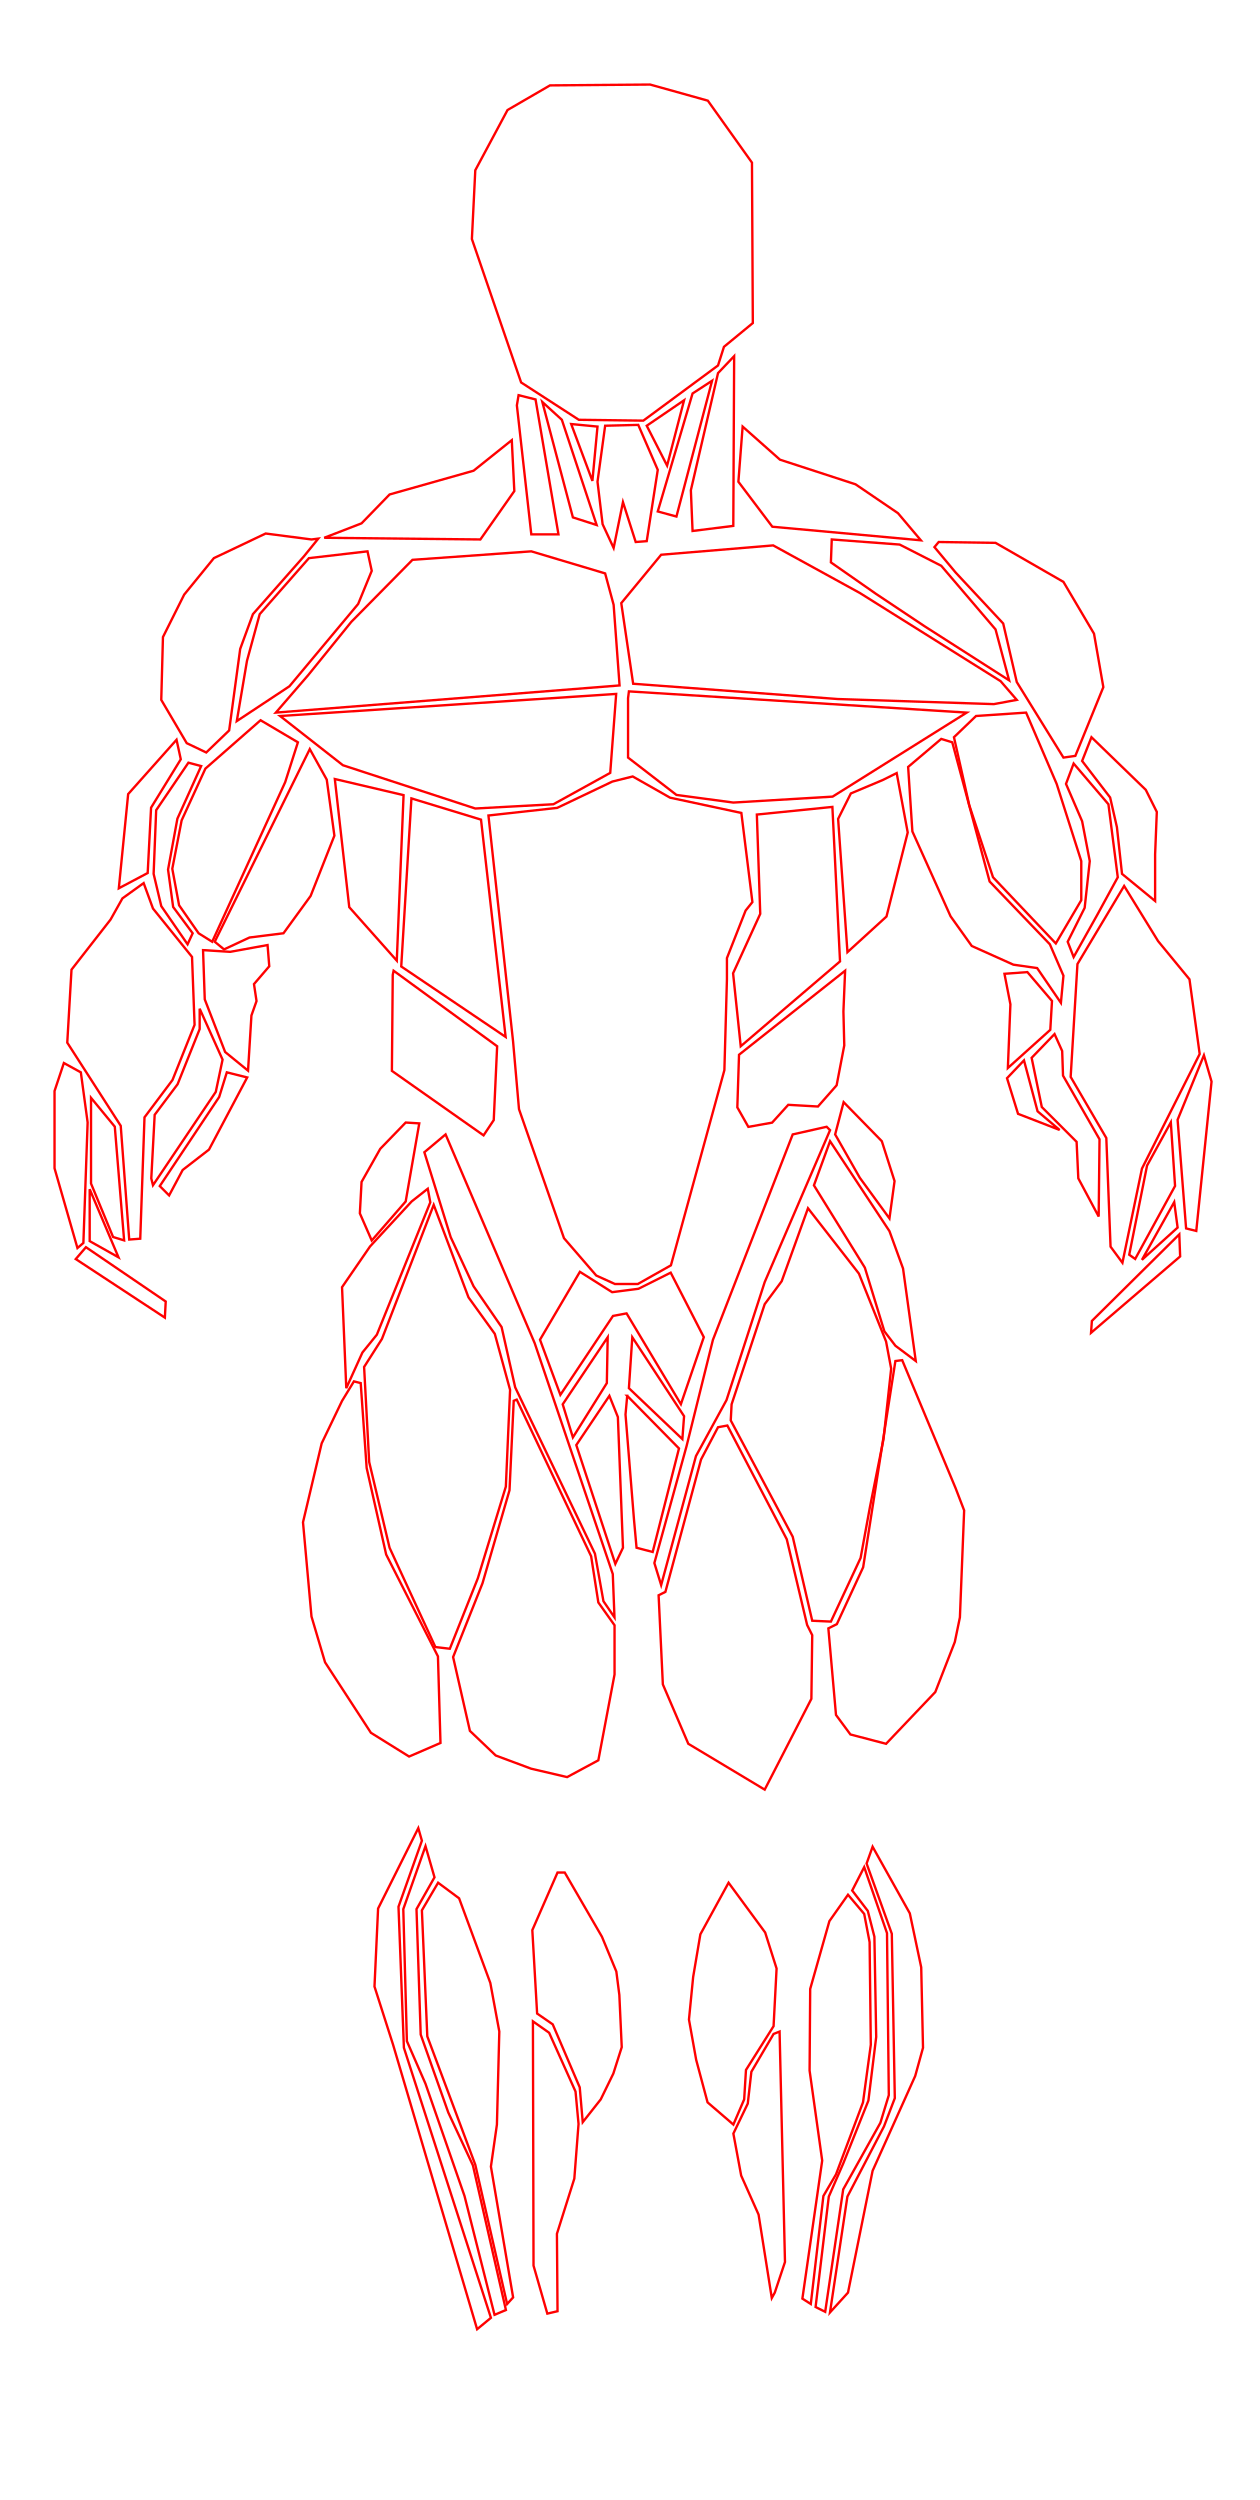
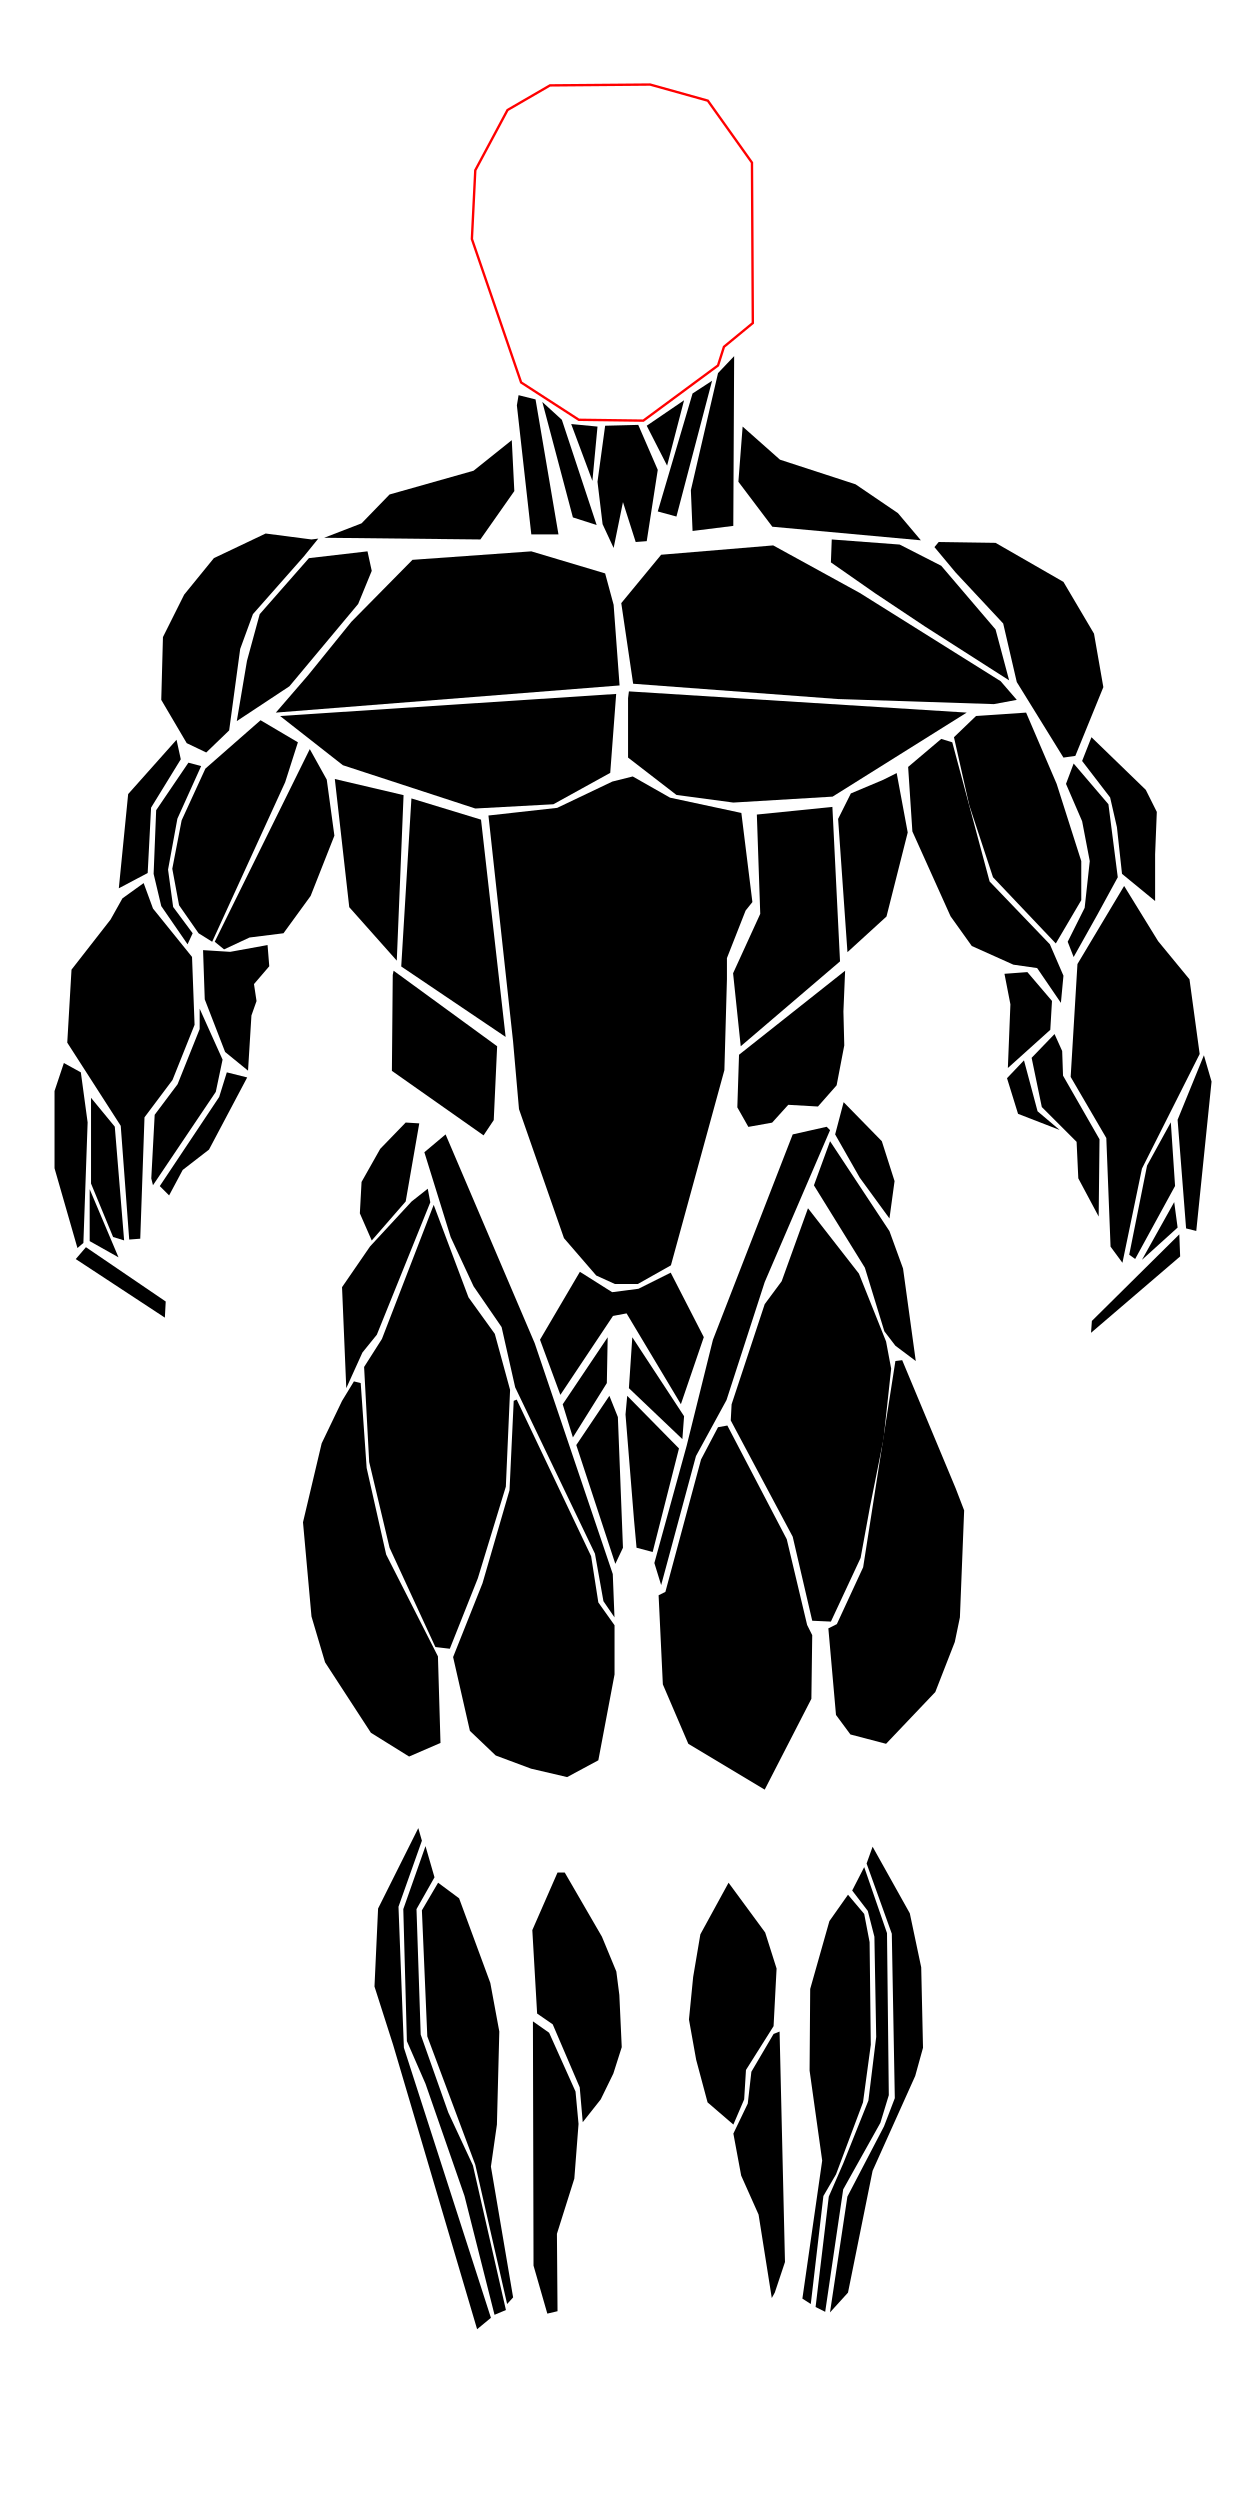
<svg xmlns="http://www.w3.org/2000/svg" width="530" height="1052" id="svg2" version="1.1">
  <defs id="defs4" />
-   <g id="layer2" style="display:inline">
-     <path style="fill:none;stroke:#ff0000;stroke-width:1px;stroke-linecap:butt;stroke-linejoin:miter;stroke-opacity:1" d="M 213.571,46.291 200,71.648 l -1.429,28.929 20.714,60.357 24.286,15.714 27.143,0.357 31.429,-23.214 2.5,-7.857 12.143,-10 -0.357,-67.5 -18.571,-26.071 -24.286,-6.786 -42.143,0.357 z" id="path3204" />
-     <path style="fill:none;stroke:#ff0000;stroke-width:1px;stroke-linecap:butt;stroke-linejoin:miter;stroke-opacity:1" d="m 254.643,179.148 13.929,-0.357 8.214,18.929 -4.643,30 -4.643,0.357 -5.357,-16.786 -3.929,19.286 -4.643,-10 -2.143,-17.857 z" id="path3974" />
-     <path style="fill:none;stroke:#ff0000;stroke-width:1px;stroke-linecap:butt;stroke-linejoin:miter;stroke-opacity:1" d="m 287.857,168.434 -7.143,27.5 -8.571,-16.786 z" id="path3976" />
-     <path style="fill:none;stroke:#ff0000;stroke-width:1px;stroke-linecap:butt;stroke-linejoin:miter;stroke-opacity:1" d="m 240.357,178.434 11.071,1.071 -2.143,22.857 z" id="path3978" />
-     <path style="fill:none;stroke:#ff0000;stroke-width:1px;stroke-linecap:butt;stroke-linejoin:miter;stroke-opacity:1" d="m 291.429,165.576 -14.643,49.643 7.857,2.143 15,-57.143 z" id="path3980" />
-     <path style="fill:none;stroke:#ff0000;stroke-width:1px;stroke-linecap:butt;stroke-linejoin:miter;stroke-opacity:1" d="m 308.929,149.862 -0.357,71.429 -17.143,2.143 -0.714,-17.143 11.429,-49.286 z" id="path3982" />
-     <path style="fill:none;stroke:#ff0000;stroke-width:1px;stroke-linecap:butt;stroke-linejoin:miter;stroke-opacity:1" d="m 228.214,169.148 8.214,7.5 14.643,44.286 -10,-3.214 z" id="path3984" />
-     <path style="fill:none;stroke:#ff0000;stroke-width:1px;stroke-linecap:butt;stroke-linejoin:miter;stroke-opacity:1" d="m 218.214,166.291 -0.714,4.286 6.071,54.286 11.429,0 -9.643,-56.786 z" id="path3986" />
-     <path style="fill:none;stroke:#ff0000;stroke-width:1px;stroke-linecap:butt;stroke-linejoin:miter;stroke-opacity:1" d="m 215.357,185.219 1.071,21.429 -14.286,20.357 -65.714,-0.714 15.714,-6.071 11.786,-12.143 35.357,-10 z" id="path3988" />
-     <path style="fill:none;stroke:#ff0000;stroke-width:1px;stroke-linecap:butt;stroke-linejoin:miter;stroke-opacity:1" d="M 312.5,179.505 328.214,193.434 360,203.791 377.857,215.934 387.5,227.362 325,221.648 310.714,202.719 z" id="path3990" />
-     <path style="fill:none;stroke:#ff0000;stroke-width:1px;stroke-linecap:butt;stroke-linejoin:miter;stroke-opacity:1" d="m 261.429,253.791 0,0 5,33.929 86.071,6.429 65.714,2.143 9.643,-1.786 -6.786,-7.857 -59.286,-37.143 -36.429,-20 -47.143,3.929 z" id="path3992" />
-     <path style="fill:none;stroke:#ff0000;stroke-width:1px;stroke-linecap:butt;stroke-linejoin:miter;stroke-opacity:1" d="m 258.214,254.505 2.5,33.929 -144.643,11.429 13.571,-15.714 18.214,-22.5 25.714,-26.071 50,-3.571 31.071,9.286 z" id="path3994" />
-     <path style="fill:none;stroke:#ff0000;stroke-width:1px;stroke-linecap:butt;stroke-linejoin:miter;stroke-opacity:1" d="m 264.643,290.934 -0.357,2.857 0,25 20.357,15.714 23.929,3.214 41.786,-2.5 56.429,-35.357 z" id="path3996" />
-     <path style="fill:none;stroke:#ff0000;stroke-width:1px;stroke-linecap:butt;stroke-linejoin:miter;stroke-opacity:1" d="m 259.286,292.005 -141.429,9.286 26.429,20.714 55.714,18.214 32.857,-1.786 23.929,-13.214 z" id="path3998" />
-     <path style="fill:none;stroke:#ff0000;stroke-width:1px;stroke-linecap:butt;stroke-linejoin:miter;stroke-opacity:1" d="m 395,228.076 -1.786,2.143 8.929,10.714 20,21.429 5.714,24.643 19.643,31.786 5,-0.714 11.786,-28.929 -3.929,-22.5 L 447.5,244.862 418.929,228.434 z" id="path4000" />
-     <path style="fill:none;stroke:#ff0000;stroke-width:1px;stroke-linecap:butt;stroke-linejoin:miter;stroke-opacity:1" d="m 350,227.005 28.571,2.143 17.5,8.929 22.857,26.786 5.714,21.429 -35.714,-22.857 -20.357,-13.571 -18.929,-13.214 z" id="path4002" />
-     <path style="fill:none;stroke:#ff0000;stroke-width:1px;stroke-linecap:butt;stroke-linejoin:miter;stroke-opacity:1" d="m 130,234.862 24.643,-2.857 1.786,8.214 -5.714,13.929 -28.929,34.643 -22.143,14.643 4.286,-25.357 5.357,-19.643 z" id="path4004" />
-     <path style="fill:none;stroke:#ff0000;stroke-width:1px;stroke-linecap:butt;stroke-linejoin:miter;stroke-opacity:1" d="m 133.929,226.648 -2.857,0.357 -19.286,-2.5 L 90,234.862 l -12.5,15.357 -8.929,17.857 -0.714,26.429 10.714,18.214 8.214,3.929 9.643,-9.286 4.643,-34.286 5.357,-14.643 21.429,-24.286 z" id="path4006" />
-     <path style="fill:none;stroke:#ff0000;stroke-width:1px;stroke-linecap:butt;stroke-linejoin:miter;stroke-opacity:1" d="m 459.286,310.219 0,0 22.857,22.143 4.643,9.286 -0.714,17.857 0,19.643 L 472.143,367.719 470,348.076 l -2.857,-12.5 -11.786,-15.357 z" id="path4008" />
-     <path style="fill:none;stroke:#ff0000;stroke-width:1px;stroke-linecap:butt;stroke-linejoin:miter;stroke-opacity:1" d="m 451.786,321.291 -3.214,8.571 6.786,15.714 3.214,16.786 -2.143,19.643 -7.143,14.286 2.5,6.429 10,-17.857 8.571,-15.714 -3.929,-30.714 z" id="path4012" />
-     <path style="fill:none;stroke:#ff0000;stroke-width:1px;stroke-linecap:butt;stroke-linejoin:miter;stroke-opacity:1" d="m 410.714,301.291 21.071,-1.429 12.857,30 10.357,32.5 0,16.429 -10.714,18.214 -26.429,-27.857 -10,-30.357 -6.429,-28.571 z" id="path4014" />
-     <path style="fill:none;stroke:#ff0000;stroke-width:1px;stroke-linecap:butt;stroke-linejoin:miter;stroke-opacity:1" d="m 396.071,310.934 -13.929,11.786 1.786,27.143 16.071,35.714 8.929,12.5 17.5,7.857 10,1.429 10,14.643 1.071,-11.429 -5.714,-13.214 -25.357,-26.429 -15.714,-58.571 z" id="path4016" />
-     <path style="fill:none;stroke:#ff0000;stroke-width:1px;stroke-linecap:butt;stroke-linejoin:miter;stroke-opacity:1" d="M 74.286,311.291 53.929,334.148 50,373.791 l 12.143,-6.429 1.429,-27.5 12.5,-20.357 z" id="path4018" />
-     <path style="fill:none;stroke:#ff0000;stroke-width:1px;stroke-linecap:butt;stroke-linejoin:miter;stroke-opacity:1" d="m 79.286,320.934 -13.571,20 -1.071,26.786 3.214,13.571 11.071,16.071 2.143,-4.643 -8.214,-11.071 -2.143,-15.714 3.929,-21.429 10,-22.143 z" id="path4020" />
-     <path style="fill:none;stroke:#ff0000;stroke-width:1px;stroke-linecap:butt;stroke-linejoin:miter;stroke-opacity:1" d="m 109.643,303.076 15.714,9.286 L 120,329.148 89.286,396.291 83.571,392.719 75.357,380.934 72.5,365.576 l 3.929,-20.357 10,-21.786 z" id="path4022" />
-     <path style="fill:none;stroke:#ff0000;stroke-width:1px;stroke-linecap:butt;stroke-linejoin:miter;stroke-opacity:1" d="m 130.357,315.219 7.143,12.857 3.214,23.571 -10,25.357 -11.429,15.714 -14.286,1.786 -10.714,5 -3.929,-3.214 z" id="path4024" />
-     <path style="fill:none;stroke:#ff0000;stroke-width:1px;stroke-linecap:butt;stroke-linejoin:miter;stroke-opacity:1;display:inline" d="m 140.893,327.809 6.071,53.929 20,22.5 2.857,-69.643 z" id="path4072" />
-     <path style="fill:none;stroke:#ff0000;stroke-width:1px;stroke-linecap:butt;stroke-linejoin:miter;stroke-opacity:1;display:inline" d="m 377.321,325.309 -5.714,2.857 -13.571,5.714 -5.357,10.714 3.929,56.071 16.429,-15 8.929,-35.357 z" id="path4074" />
-     <path style="fill:none;stroke:#ff0000;stroke-width:1px;stroke-linecap:butt;stroke-linejoin:miter;stroke-opacity:1;display:inline" d="m 257.679,328.88 -23.214,11.071 -28.929,3.214 10.357,95 2.5,28.571 18.929,54.286 13.571,15.714 7.857,3.571 9.643,0 13.929,-7.857 22.5,-82.143 1.071,-38.214 0,-8.929 7.857,-20 2.857,-3.571 -4.643,-37.5 -30,-6.429 -15.714,-8.929 z" id="path4082" />
-     <path style="fill:none;stroke:#ff0000;stroke-width:1px;stroke-linecap:butt;stroke-linejoin:miter;stroke-opacity:1;display:inline" d="m 473.036,372.809 14.286,23.214 13.214,16.071 4.286,31.429 -24.286,48.214 -8.214,39.643 -5,-6.786 -1.786,-45.714 -15,-25.714 2.857,-47.5 z" id="path4026" />
-     <path style="fill:none;stroke:#ff0000;stroke-width:1px;stroke-linecap:butt;stroke-linejoin:miter;stroke-opacity:1;display:inline" d="m 492.679,472.273 -10,18.214 -7.5,37.5 2.5,1.786 16.786,-30.714 z" id="path4046" />
-     <path style="fill:none;stroke:#ff0000;stroke-width:1px;stroke-linecap:butt;stroke-linejoin:miter;stroke-opacity:1;display:inline" d="m 494.107,505.844 -13.571,24.286 15,-13.571 z" id="path4050" />
-     <path style="fill:none;stroke:#ff0000;stroke-width:1px;stroke-linecap:butt;stroke-linejoin:miter;stroke-opacity:1;display:inline" d="m 496.25,519.416 -36.786,36.429 -0.357,5 37.5,-32.143 z" id="path4052" />
-     <path style="fill:none;stroke:#ff0000;stroke-width:1px;stroke-linecap:butt;stroke-linejoin:miter;stroke-opacity:1;display:inline" d="m 506.607,444.059 3.214,11.071 -6.429,62.857 -4.286,-1.071 -3.571,-45.714 z" id="path4028" />
-     <path style="fill:none;stroke:#ff0000;stroke-width:1px;stroke-linecap:butt;stroke-linejoin:miter;stroke-opacity:1;display:inline" d="m 443.75,435.13 3.214,7.143 0.357,10.357 15.357,26.786 -0.357,32.5 -8.571,-16.071 -0.714,-15.357 -14.643,-14.643 -4.286,-20.714 z" id="path4030" />
-     <path style="fill:none;stroke:#ff0000;stroke-width:1px;stroke-linecap:butt;stroke-linejoin:miter;stroke-opacity:1;display:inline" d="m 422.679,409.773 2.5,12.857 -1.071,26.786 17.857,-16.071 0.714,-12.143 -10.357,-12.143 z" id="path4032" />
-     <path style="fill:none;stroke:#ff0000;stroke-width:1px;stroke-linecap:butt;stroke-linejoin:miter;stroke-opacity:1;display:inline" d="m 423.75,453.701 7.143,-7.5 5.714,21.429 9.286,7.857 -17.5,-6.786 z" id="path4036" />
-     <path style="fill:none;stroke:#ff0000;stroke-width:1px;stroke-linecap:butt;stroke-linejoin:miter;stroke-opacity:1;display:inline" d="m 51.518,378.032 8.929,-6.429 3.929,10.714 16.429,20.357 1.071,28.571 -9.286,23.214 -11.786,15.714 -1.786,51.071 -4.643,0.357 -3.571,-47.857 -22.5,-35 1.786,-30.714 16.429,-21.071 z" id="path4054" />
-     <path style="fill:none;stroke:#ff0000;stroke-width:1px;stroke-linecap:butt;stroke-linejoin:miter;stroke-opacity:1;display:inline" d="m 26.875,447.318 -3.929,11.786 0,32.5 9.643,33.571 2.5,-2.143 1.786,-50.714 -2.857,-21.071 z" id="path4056" />
-     <path style="fill:none;stroke:#ff0000;stroke-width:1px;stroke-linecap:butt;stroke-linejoin:miter;stroke-opacity:1;display:inline" d="m 52.232,521.96 -4.643,-1.429 -9.286,-22.5 0,-36.071 10,12.143 z" id="path4058" />
-     <path style="fill:none;stroke:#ff0000;stroke-width:1px;stroke-linecap:butt;stroke-linejoin:miter;stroke-opacity:1;display:inline" d="M 37.739,500.417 49.861,529.08 37.739,522.262 z" id="path4062" />
-     <path style="fill:none;stroke:#ff0000;stroke-width:1px;stroke-linecap:butt;stroke-linejoin:miter;stroke-opacity:1;display:inline" d="m 36.161,524.818 -4.286,5 37.5,24.643 0.357,-6.786 z" id="path4064" />
-     <path style="fill:none;stroke:#ff0000;stroke-width:1px;stroke-linecap:butt;stroke-linejoin:miter;stroke-opacity:1;display:inline" d="m 112.589,397.675 -15.714,2.857 -11.429,-0.714 0.714,20.714 8.571,22.143 9.643,7.857 1.429,-23.214 2.143,-6.071 -1.071,-7.143 6.429,-7.5 z" id="path4066" />
-     <path style="fill:none;stroke:#ff0000;stroke-width:1px;stroke-linecap:butt;stroke-linejoin:miter;stroke-opacity:1;display:inline" d="m 84.018,424.46 0,0 0,8.571 -9.286,23.214 -9.643,12.857 -1.429,26.786 0.714,2.857 26.429,-39.286 2.857,-13.571 z" id="path4068" />
-     <path style="fill:none;stroke:#ff0000;stroke-width:1px;stroke-linecap:butt;stroke-linejoin:miter;stroke-opacity:1;display:inline" d="m 104.018,453.389 -16.071,30.357 0,0 -11.071,8.571 -5.714,10.714 -3.929,-3.929 25,-37.5 3.214,-10.357 z" id="path4070" />
-     <path style="fill:none;stroke:#ff0000;stroke-width:1px;stroke-linecap:butt;stroke-linejoin:miter;stroke-opacity:1;display:inline" d="m 244.018,535.175 -16.786,28.571 8.571,23.214 22.143,-33.214 5.714,-1.071 22.857,38.214 9.643,-28.214 -13.929,-27.143 -13.571,6.786 -11.071,1.429 z" id="path4088" />
-     <path style="fill:none;stroke:#ff0000;stroke-width:1px;stroke-linecap:butt;stroke-linejoin:miter;stroke-opacity:1;display:inline" d="m 173.125,335.978 29.286,8.929 10.357,91.429 -43.929,-29.643 z" id="path4076" />
-     <path style="fill:none;stroke:#ff0000;stroke-width:1px;stroke-linecap:butt;stroke-linejoin:miter;stroke-opacity:1;display:inline" d="m 318.482,342.764 31.786,-3.214 3.214,65 -41.786,35.714 -3.214,-30.714 11.429,-25 z" id="path4078" />
-     <path style="fill:none;stroke:#ff0000;stroke-width:1px;stroke-linecap:butt;stroke-linejoin:miter;stroke-opacity:1;display:inline" d="m 165.625,408.478 0,0 43.571,31.786 -1.429,31.071 -4.286,6.429 -38.571,-27.143 0.357,-40.357 z" id="path4084" />
-     <path style="fill:none;stroke:#ff0000;stroke-width:1px;stroke-linecap:butt;stroke-linejoin:miter;stroke-opacity:1;display:inline" d="m 355.625,408.478 -44.643,35.357 -0.714,22.143 4.643,8.214 10,-1.786 6.786,-7.5 12.5,0.714 7.857,-8.929 3.214,-16.786 -0.357,-14.286 z" id="path4086" />
-     <path style="fill:none;stroke:#ff0000;stroke-width:1px;stroke-linecap:butt;stroke-linejoin:miter;stroke-opacity:1" d="m 255.714,562.719 -18.929,28.214 4.286,13.929 14.286,-22.857 z" id="path4467" />
-     <path style="fill:none;stroke:#ff0000;stroke-width:1px;stroke-linecap:butt;stroke-linejoin:miter;stroke-opacity:1" d="m 266.071,562.719 21.786,33.214 -0.714,9.643 -22.5,-21.429 z" id="path4469" />
-     <path style="fill:none;stroke:#ff0000;stroke-width:1px;stroke-linecap:butt;stroke-linejoin:miter;stroke-opacity:1" d="m 256.429,587.362 3.571,8.929 2.143,55 -3.214,6.786 -16.429,-50 z" id="path4471" />
-     <path style="fill:none;stroke:#ff0000;stroke-width:1px;stroke-linecap:butt;stroke-linejoin:miter;stroke-opacity:1" d="m 263.929,587.362 21.786,22.143 -11.071,43.571 -6.786,-1.786 -1.071,-11.786 -3.571,-44.286 0.714,-7.857 z" id="path4475" />
-     <path style="fill:none;stroke:#ff0000;stroke-width:1px;stroke-linecap:butt;stroke-linejoin:miter;stroke-opacity:1" d="M 347.857,474.148 333.571,477.362 300,563.791 l -11.071,44.643 -13.571,49.286 2.857,9.286 14.643,-54.286 12.857,-23.571 16.071,-49.643 27.5,-63.929 z" id="path4479" />
-     <path style="fill:none;stroke:#ff0000;stroke-width:1px;stroke-linecap:butt;stroke-linejoin:miter;stroke-opacity:1" d="m 178.571,484.862 8.929,-7.5 37.5,87.857 32.857,97.143 0.714,18.214 -4.643,-6.786 -3.571,-20 -33.571,-70 -5.714,-25.357 -11.786,-17.143 -9.643,-20.714 z" id="path4481" />
-     <path style="fill:none;stroke:#ff0000;stroke-width:1px;stroke-linecap:butt;stroke-linejoin:miter;stroke-opacity:1" d="m 355,463.791 16.071,16.429 5.357,16.786 -2.143,15.714 -12.5,-17.143 -10.357,-18.214 z" id="path4483" />
-     <path style="fill:none;stroke:#ff0000;stroke-width:1px;stroke-linecap:butt;stroke-linejoin:miter;stroke-opacity:1" d="m 170.714,472.362 5.714,0.357 -5.714,32.857 -14.286,16.429 -5,-11.429 0.714,-13.214 L 160,483.434 z" id="path4485" />
-     <path style="fill:none;stroke:#ff0000;stroke-width:1px;stroke-linecap:butt;stroke-linejoin:miter;stroke-opacity:1" d="m 180,500.219 -6.786,5.357 -17.5,18.929 -11.786,17.143 1.786,42.5 6.786,-15 6.071,-7.5 22.5,-55.714 z" id="path4487" />
-     <path style="fill:none;stroke:#ff0000;stroke-width:1px;stroke-linecap:butt;stroke-linejoin:miter;stroke-opacity:1" d="m 349.286,480.219 25,37.857 5.714,15.714 5.357,38.929 -8.571,-6.429 -4.643,-6.071 -8.214,-26.786 L 342.5,498.791 z" id="path4491" />
-     <path style="fill:none;stroke:#ff0000;stroke-width:1px;stroke-linecap:butt;stroke-linejoin:miter;stroke-opacity:1" d="m 182.5,507.005 14.643,38.929 11.071,15.357 6.429,23.571 -1.786,40.714 -11.786,38.571 -11.786,29.643 -6.071,-0.714 -19.286,-41.786 -8.571,-36.071 -2.143,-40 7.5,-11.786 z" id="path4493" />
-     <path style="fill:none;stroke:#ff0000;stroke-width:1px;stroke-linecap:butt;stroke-linejoin:miter;stroke-opacity:1" d="m 340,508.434 -11.071,30.714 -7.143,9.643 -13.929,42.143 -0.357,6.786 26.071,48.929 8.214,35.357 7.857,0.357 12.5,-26.786 3.929,-21.429 5.714,-28.571 L 375,575.934 372.857,564.505 361.429,535.934 z" id="path4495" />
-     <path style="fill:none;stroke:#ff0000;stroke-width:1px;stroke-linecap:butt;stroke-linejoin:miter;stroke-opacity:1" d="m 379.643,572.362 22.5,53.929 3.571,9.286 -1.786,45 -2.143,10.357 -8.214,21.071 -20.714,21.786 -15,-3.929 -6.071,-8.214 -3.214,-36.429 3.571,-1.786 11.071,-23.929 13.571,-86.786 z" id="path4497" />
-     <path style="fill:none;stroke:#ff0000;stroke-width:1px;stroke-linecap:butt;stroke-linejoin:miter;stroke-opacity:1" d="m 306.071,599.862 25,47.857 8.571,36.071 2.143,4.286 -0.357,26.786 -19.643,38.214 -32.143,-19.286 -10.714,-25 -1.786,-37.5 2.857,-1.429 15,-55.714 7.143,-13.571 z" id="path4499" />
-     <path style="fill:none;stroke:#ff0000;stroke-width:1px;stroke-linecap:butt;stroke-linejoin:miter;stroke-opacity:1" d="m 148.929,581.291 -5,8.214 -8.571,17.857 -7.857,33.214 3.571,39.643 5.714,19.286 19.286,29.643 16.071,10 13.214,-5.714 -1.071,-36.429 L 162.5,654.148 l -8.214,-36.429 -2.5,-35.714 z" id="path4512" />
-     <path style="fill:none;stroke:#ff0000;stroke-width:1px;stroke-linecap:butt;stroke-linejoin:miter;stroke-opacity:1" d="m 190.666,697.294 7.071,31.062 10.859,10.354 14.9,5.556 15.152,3.536 13.132,-7.071 6.819,-36.113 0,-20.708 -6.819,-9.596 -3.03,-19.445 -31.315,-65.912 -1.263,0.505 -1.768,37.628 -11.364,39.143 z" id="path4531" />
-     <path style="fill:none;stroke:#ff0000;stroke-width:1px;stroke-linecap:butt;stroke-linejoin:miter;stroke-opacity:1" d="m 234.608,787.955 3.03,0 15.657,27.022 6.061,14.647 1.263,9.849 1.01,21.971 -3.536,11.112 -5.303,10.859 -7.576,9.596 -1.263,-14.647 -11.364,-26.517 -6.566,-4.546 -2.02,-35.103 z" id="path4533" />
-     <path style="fill:none;stroke:#ff0000;stroke-width:1px;stroke-linecap:butt;stroke-linejoin:miter;stroke-opacity:1" d="m 224.254,850.584 0.253,102.783 5.808,20.203 4.293,-1.01 -0.253,-32.577 7.324,-23.234 1.768,-22.981 -1.263,-13.637 -11.112,-24.749 z" id="path4535" />
-     <path style="fill:none;stroke:#ff0000;stroke-width:1px;stroke-linecap:butt;stroke-linejoin:miter;stroke-opacity:1" d="m 306.581,792.248 -11.869,21.718 -3.03,17.93 -1.768,17.93 3.03,16.92 4.798,17.93 10.859,9.344 4.546,-10.607 0.758,-12.374 11.617,-18.435 1.263,-24.244 -4.798,-15.152 z" id="path4537" />
-     <path style="fill:none;stroke:#ff0000;stroke-width:1px;stroke-linecap:butt;stroke-linejoin:miter;stroke-opacity:1" d="m 308.602,897.809 3.283,17.678 7.324,16.415 5.556,35.103 1.263,-2.273 4.293,-12.879 -2.273,-96.975 -2.525,1.01 -9.344,15.91 -1.515,13.385 z" id="path4539" />
-     <path style="fill:none;stroke:#ff0000;stroke-width:1px;stroke-linecap:butt;stroke-linejoin:miter;stroke-opacity:1" d="m 363.655,785.682 -5.051,9.849 6.566,8.586 2.778,10.859 0.758,42.174 -3.283,26.769 -10.607,26.517 -6.061,13.89 -5.556,46.467 4.041,2.02 7.576,-51.518 15.657,-28.032 3.536,-11.617 -0.758,-68.185 z" id="path4541" />
-     <path style="fill:none;stroke:#ff0000;stroke-width:1px;stroke-linecap:butt;stroke-linejoin:miter;stroke-opacity:1" d="m 367.19,777.096 -2.525,7.071 10.607,29.547 1.263,69.195 -4.546,11.869 -15.405,29.547 -7.324,48.74 7.576,-8.334 10.354,-51.265 17.93,-39.901 3.283,-11.869 -0.758,-33.84 -4.798,-22.728 z" id="path4543" />
-     <path style="fill:none;stroke:#ff0000;stroke-width:1px;stroke-linecap:butt;stroke-linejoin:miter;stroke-opacity:1" d="m 356.836,797.299 6.819,8.081 2.273,11.869 0.505,43.184 -3.283,24.244 -11.364,30.305 -5.303,9.091 -5.303,45.457 -3.536,-2.273 8.334,-58.084 -5.303,-37.881 0.253,-34.345 8.081,-28.537 z" id="path4545" />
-     <path style="fill:none;stroke:#ff0000;stroke-width:1px;stroke-linecap:butt;stroke-linejoin:miter;stroke-opacity:1" d="m 179.05,776.843 3.788,13.132 -7.576,13.385 1.768,52.78 11.617,32.83 10.354,22.223 13.89,60.862 -4.798,2.02 -12.627,-50.003 -16.415,-47.225 -7.829,-17.93 -1.515,-55.558 z" id="path4547" />
-     <path style="fill:none;stroke:#ff0000;stroke-width:1px;stroke-linecap:butt;stroke-linejoin:miter;stroke-opacity:1" d="m 176.019,769.267 1.515,5.303 -9.849,27.779 2.273,59.346 36.618,113.642 -5.808,4.798 -35.355,-119.703 -7.829,-24.496 1.515,-32.83 z" id="path4549" />
-     <path style="fill:none;stroke:#ff0000;stroke-width:1px;stroke-linecap:butt;stroke-linejoin:miter;stroke-opacity:1" d="m 184.353,792.248 -6.819,11.617 2.273,53.033 20.203,54.043 13.385,58.589 2.525,-2.778 -9.344,-55.053 2.525,-17.678 1.01,-39.143 -3.788,-20.456 -13.132,-35.608 z" id="path4553" />
+   <style>
+ 		.muscle-outline { fill:none;stroke:#ff0000;stroke-width:1px;stroke-linecap:butt;stroke-linejoin:miter;stroke-opacity:1 }
+ 	</style>
+   <g id="layer2">
+     <path id="path3204" class="muscle-outline" d="M 213.571,46.291 200,71.648 l -1.429,28.929 20.714,60.357 24.286,15.714 27.143,0.357 31.429,-23.214 2.5,-7.857 12.143,-10 -0.357,-67.5 -18.571,-26.071 -24.286,-6.786 -42.143,0.357 z" />
+     <path id="path3974" d="m 254.643,179.148 13.929,-0.357 8.214,18.929 -4.643,30 -4.643,0.357 -5.357,-16.786 -3.929,19.286 -4.643,-10 -2.143,-17.857 z" />
+     <path id="path3976" d="m 287.857,168.434 -7.143,27.5 -8.571,-16.786 z" />
+     <path id="path3978" d="m 240.357,178.434 11.071,1.071 -2.143,22.857 z" />
+     <path id="path3980" d="m 291.429,165.576 -14.643,49.643 7.857,2.143 15,-57.143 z" />
+     <path id="path3982" d="m 308.929,149.862 -0.357,71.429 -17.143,2.143 -0.714,-17.143 11.429,-49.286 z" />
+     <path id="path3984" d="m 228.214,169.148 8.214,7.5 14.643,44.286 -10,-3.214 z" />
+     <path id="path3986" d="m 218.214,166.291 -0.714,4.286 6.071,54.286 11.429,0 -9.643,-56.786 z" />
+     <path id="path3988" d="m 215.357,185.219 1.071,21.429 -14.286,20.357 -65.714,-0.714 15.714,-6.071 11.786,-12.143 35.357,-10 z" />
+     <path id="path3990" d="M 312.5,179.505 328.214,193.434 360,203.791 377.857,215.934 387.5,227.362 325,221.648 310.714,202.719 z" />
+     <path id="path3992" d="m 261.429,253.791 0,0 5,33.929 86.071,6.429 65.714,2.143 9.643,-1.786 -6.786,-7.857 -59.286,-37.143 -36.429,-20 -47.143,3.929 z" />
+     <path id="path3994" d="m 258.214,254.505 2.5,33.929 -144.643,11.429 13.571,-15.714 18.214,-22.5 25.714,-26.071 50,-3.571 31.071,9.286 z" />
+     <path id="path3996" d="m 264.643,290.934 -0.357,2.857 0,25 20.357,15.714 23.929,3.214 41.786,-2.5 56.429,-35.357 z" />
+     <path id="path3998" d="m 259.286,292.005 -141.429,9.286 26.429,20.714 55.714,18.214 32.857,-1.786 23.929,-13.214 z" />
+     <path id="path4000" d="m 395,228.076 -1.786,2.143 8.929,10.714 20,21.429 5.714,24.643 19.643,31.786 5,-0.714 11.786,-28.929 -3.929,-22.5 L 447.5,244.862 418.929,228.434 z" />
+     <path id="path4002" d="m 350,227.005 28.571,2.143 17.5,8.929 22.857,26.786 5.714,21.429 -35.714,-22.857 -20.357,-13.571 -18.929,-13.214 z" />
+     <path id="path4004" d="m 130,234.862 24.643,-2.857 1.786,8.214 -5.714,13.929 -28.929,34.643 -22.143,14.643 4.286,-25.357 5.357,-19.643 z" />
+     <path id="path4006" d="m 133.929,226.648 -2.857,0.357 -19.286,-2.5 L 90,234.862 l -12.5,15.357 -8.929,17.857 -0.714,26.429 10.714,18.214 8.214,3.929 9.643,-9.286 4.643,-34.286 5.357,-14.643 21.429,-24.286 z" />
+     <path id="path4008" d="m 459.286,310.219 0,0 22.857,22.143 4.643,9.286 -0.714,17.857 0,19.643 L 472.143,367.719 470,348.076 l -2.857,-12.5 -11.786,-15.357 z" />
+     <path id="path4012" d="m 451.786,321.291 -3.214,8.571 6.786,15.714 3.214,16.786 -2.143,19.643 -7.143,14.286 2.5,6.429 10,-17.857 8.571,-15.714 -3.929,-30.714 z" />
+     <path id="path4014" d="m 410.714,301.291 21.071,-1.429 12.857,30 10.357,32.5 0,16.429 -10.714,18.214 -26.429,-27.857 -10,-30.357 -6.429,-28.571 z" />
+     <path id="path4016" d="m 396.071,310.934 -13.929,11.786 1.786,27.143 16.071,35.714 8.929,12.5 17.5,7.857 10,1.429 10,14.643 1.071,-11.429 -5.714,-13.214 -25.357,-26.429 -15.714,-58.571 z" />
+     <path id="path4018" d="M 74.286,311.291 53.929,334.148 50,373.791 l 12.143,-6.429 1.429,-27.5 12.5,-20.357 z" />
+     <path id="path4020" d="m 79.286,320.934 -13.571,20 -1.071,26.786 3.214,13.571 11.071,16.071 2.143,-4.643 -8.214,-11.071 -2.143,-15.714 3.929,-21.429 10,-22.143 z" />
+     <path id="path4022" d="m 109.643,303.076 15.714,9.286 L 120,329.148 89.286,396.291 83.571,392.719 75.357,380.934 72.5,365.576 l 3.929,-20.357 10,-21.786 z" />
+     <path id="path4024" d="m 130.357,315.219 7.143,12.857 3.214,23.571 -10,25.357 -11.429,15.714 -14.286,1.786 -10.714,5 -3.929,-3.214 z" />
+     <path id="path4072" d="m 140.893,327.809 6.071,53.929 20,22.5 2.857,-69.643 z" />
+     <path id="path4074" d="m 377.321,325.309 -5.714,2.857 -13.571,5.714 -5.357,10.714 3.929,56.071 16.429,-15 8.929,-35.357 z" />
+     <path id="path4082" d="m 257.679,328.88 -23.214,11.071 -28.929,3.214 10.357,95 2.5,28.571 18.929,54.286 13.571,15.714 7.857,3.571 9.643,0 13.929,-7.857 22.5,-82.143 1.071,-38.214 0,-8.929 7.857,-20 2.857,-3.571 -4.643,-37.5 -30,-6.429 -15.714,-8.929 z" />
+     <path id="path4026" d="m 473.036,372.809 14.286,23.214 13.214,16.071 4.286,31.429 -24.286,48.214 -8.214,39.643 -5,-6.786 -1.786,-45.714 -15,-25.714 2.857,-47.5 z" />
+     <path id="path4046" d="m 492.679,472.273 -10,18.214 -7.5,37.5 2.5,1.786 16.786,-30.714 z" />
+     <path id="path4050" d="m 494.107,505.844 -13.571,24.286 15,-13.571 z" />
+     <path id="path4052" d="m 496.25,519.416 -36.786,36.429 -0.357,5 37.5,-32.143 z" />
+     <path id="path4028" d="m 506.607,444.059 3.214,11.071 -6.429,62.857 -4.286,-1.071 -3.571,-45.714 z" />
+     <path id="path4030" d="m 443.75,435.13 3.214,7.143 0.357,10.357 15.357,26.786 -0.357,32.5 -8.571,-16.071 -0.714,-15.357 -14.643,-14.643 -4.286,-20.714 z" />
+     <path id="path4032" d="m 422.679,409.773 2.5,12.857 -1.071,26.786 17.857,-16.071 0.714,-12.143 -10.357,-12.143 z" />
+     <path id="path4036" d="m 423.75,453.701 7.143,-7.5 5.714,21.429 9.286,7.857 -17.5,-6.786 z" />
+     <path id="path4054" d="m 51.518,378.032 8.929,-6.429 3.929,10.714 16.429,20.357 1.071,28.571 -9.286,23.214 -11.786,15.714 -1.786,51.071 -4.643,0.357 -3.571,-47.857 -22.5,-35 1.786,-30.714 16.429,-21.071 z" />
+     <path id="path4056" d="m 26.875,447.318 -3.929,11.786 0,32.5 9.643,33.571 2.5,-2.143 1.786,-50.714 -2.857,-21.071 z" />
+     <path id="path4058" d="m 52.232,521.96 -4.643,-1.429 -9.286,-22.5 0,-36.071 10,12.143 z" />
+     <path id="path4062" d="M 37.739,500.417 49.861,529.08 37.739,522.262 z" />
+     <path id="path4064" d="m 36.161,524.818 -4.286,5 37.5,24.643 0.357,-6.786 z" />
+     <path id="path4066" d="m 112.589,397.675 -15.714,2.857 -11.429,-0.714 0.714,20.714 8.571,22.143 9.643,7.857 1.429,-23.214 2.143,-6.071 -1.071,-7.143 6.429,-7.5 z" />
+     <path id="path4068" d="m 84.018,424.46 0,0 0,8.571 -9.286,23.214 -9.643,12.857 -1.429,26.786 0.714,2.857 26.429,-39.286 2.857,-13.571 z" />
+     <path id="path4070" d="m 104.018,453.389 -16.071,30.357 0,0 -11.071,8.571 -5.714,10.714 -3.929,-3.929 25,-37.5 3.214,-10.357 z" />
+     <path id="path4088" d="m 244.018,535.175 -16.786,28.571 8.571,23.214 22.143,-33.214 5.714,-1.071 22.857,38.214 9.643,-28.214 -13.929,-27.143 -13.571,6.786 -11.071,1.429 z" />
+     <path id="path4076" d="m 173.125,335.978 29.286,8.929 10.357,91.429 -43.929,-29.643 z" />
+     <path id="path4078" d="m 318.482,342.764 31.786,-3.214 3.214,65 -41.786,35.714 -3.214,-30.714 11.429,-25 z" />
+     <path id="path4084" d="m 165.625,408.478 0,0 43.571,31.786 -1.429,31.071 -4.286,6.429 -38.571,-27.143 0.357,-40.357 z" />
+     <path id="path4086" d="m 355.625,408.478 -44.643,35.357 -0.714,22.143 4.643,8.214 10,-1.786 6.786,-7.5 12.5,0.714 7.857,-8.929 3.214,-16.786 -0.357,-14.286 z" />
+     <path id="path4467" d="m 255.714,562.719 -18.929,28.214 4.286,13.929 14.286,-22.857 z" />
+     <path id="path4469" d="m 266.071,562.719 21.786,33.214 -0.714,9.643 -22.5,-21.429 z" />
+     <path id="path4471" d="m 256.429,587.362 3.571,8.929 2.143,55 -3.214,6.786 -16.429,-50 z" />
+     <path id="path4475" d="m 263.929,587.362 21.786,22.143 -11.071,43.571 -6.786,-1.786 -1.071,-11.786 -3.571,-44.286 0.714,-7.857 z" />
+     <path id="path4479" d="M 347.857,474.148 333.571,477.362 300,563.791 l -11.071,44.643 -13.571,49.286 2.857,9.286 14.643,-54.286 12.857,-23.571 16.071,-49.643 27.5,-63.929 z" />
+     <path id="path4481" d="m 178.571,484.862 8.929,-7.5 37.5,87.857 32.857,97.143 0.714,18.214 -4.643,-6.786 -3.571,-20 -33.571,-70 -5.714,-25.357 -11.786,-17.143 -9.643,-20.714 z" />
+     <path id="path4483" d="m 355,463.791 16.071,16.429 5.357,16.786 -2.143,15.714 -12.5,-17.143 -10.357,-18.214 z" />
+     <path id="path4485" d="m 170.714,472.362 5.714,0.357 -5.714,32.857 -14.286,16.429 -5,-11.429 0.714,-13.214 L 160,483.434 z" />
+     <path id="path4487" d="m 180,500.219 -6.786,5.357 -17.5,18.929 -11.786,17.143 1.786,42.5 6.786,-15 6.071,-7.5 22.5,-55.714 z" />
+     <path id="path4491" d="m 349.286,480.219 25,37.857 5.714,15.714 5.357,38.929 -8.571,-6.429 -4.643,-6.071 -8.214,-26.786 L 342.5,498.791 z" />
+     <path id="path4493" d="m 182.5,507.005 14.643,38.929 11.071,15.357 6.429,23.571 -1.786,40.714 -11.786,38.571 -11.786,29.643 -6.071,-0.714 -19.286,-41.786 -8.571,-36.071 -2.143,-40 7.5,-11.786 z" />
+     <path id="path4495" d="m 340,508.434 -11.071,30.714 -7.143,9.643 -13.929,42.143 -0.357,6.786 26.071,48.929 8.214,35.357 7.857,0.357 12.5,-26.786 3.929,-21.429 5.714,-28.571 L 375,575.934 372.857,564.505 361.429,535.934 z" />
+     <path id="path4497" d="m 379.643,572.362 22.5,53.929 3.571,9.286 -1.786,45 -2.143,10.357 -8.214,21.071 -20.714,21.786 -15,-3.929 -6.071,-8.214 -3.214,-36.429 3.571,-1.786 11.071,-23.929 13.571,-86.786 z" />
+     <path id="path4499" d="m 306.071,599.862 25,47.857 8.571,36.071 2.143,4.286 -0.357,26.786 -19.643,38.214 -32.143,-19.286 -10.714,-25 -1.786,-37.5 2.857,-1.429 15,-55.714 7.143,-13.571 z" />
+     <path id="path4512" d="m 148.929,581.291 -5,8.214 -8.571,17.857 -7.857,33.214 3.571,39.643 5.714,19.286 19.286,29.643 16.071,10 13.214,-5.714 -1.071,-36.429 L 162.5,654.148 l -8.214,-36.429 -2.5,-35.714 z" />
+     <path id="path4531" d="m 190.666,697.294 7.071,31.062 10.859,10.354 14.9,5.556 15.152,3.536 13.132,-7.071 6.819,-36.113 0,-20.708 -6.819,-9.596 -3.03,-19.445 -31.315,-65.912 -1.263,0.505 -1.768,37.628 -11.364,39.143 z" />
+     <path id="path4533" d="m 234.608,787.955 3.03,0 15.657,27.022 6.061,14.647 1.263,9.849 1.01,21.971 -3.536,11.112 -5.303,10.859 -7.576,9.596 -1.263,-14.647 -11.364,-26.517 -6.566,-4.546 -2.02,-35.103 z" />
+     <path id="path4535" d="m 224.254,850.584 0.253,102.783 5.808,20.203 4.293,-1.01 -0.253,-32.577 7.324,-23.234 1.768,-22.981 -1.263,-13.637 -11.112,-24.749 z" />
+     <path id="path4537" d="m 306.581,792.248 -11.869,21.718 -3.03,17.93 -1.768,17.93 3.03,16.92 4.798,17.93 10.859,9.344 4.546,-10.607 0.758,-12.374 11.617,-18.435 1.263,-24.244 -4.798,-15.152 z" />
+     <path id="path4539" d="m 308.602,897.809 3.283,17.678 7.324,16.415 5.556,35.103 1.263,-2.273 4.293,-12.879 -2.273,-96.975 -2.525,1.01 -9.344,15.91 -1.515,13.385 z" />
+     <path id="path4541" d="m 363.655,785.682 -5.051,9.849 6.566,8.586 2.778,10.859 0.758,42.174 -3.283,26.769 -10.607,26.517 -6.061,13.89 -5.556,46.467 4.041,2.02 7.576,-51.518 15.657,-28.032 3.536,-11.617 -0.758,-68.185 z" />
+     <path id="path4543" d="m 367.19,777.096 -2.525,7.071 10.607,29.547 1.263,69.195 -4.546,11.869 -15.405,29.547 -7.324,48.74 7.576,-8.334 10.354,-51.265 17.93,-39.901 3.283,-11.869 -0.758,-33.84 -4.798,-22.728 z" />
+     <path id="path4545" d="m 356.836,797.299 6.819,8.081 2.273,11.869 0.505,43.184 -3.283,24.244 -11.364,30.305 -5.303,9.091 -5.303,45.457 -3.536,-2.273 8.334,-58.084 -5.303,-37.881 0.253,-34.345 8.081,-28.537 z" />
+     <path id="path4547" d="m 179.05,776.843 3.788,13.132 -7.576,13.385 1.768,52.78 11.617,32.83 10.354,22.223 13.89,60.862 -4.798,2.02 -12.627,-50.003 -16.415,-47.225 -7.829,-17.93 -1.515,-55.558 z" />
+     <path id="path4549" d="m 176.019,769.267 1.515,5.303 -9.849,27.779 2.273,59.346 36.618,113.642 -5.808,4.798 -35.355,-119.703 -7.829,-24.496 1.515,-32.83 z" />
+     <path id="path4553" d="m 184.353,792.248 -6.819,11.617 2.273,53.033 20.203,54.043 13.385,58.589 2.525,-2.778 -9.344,-55.053 2.525,-17.678 1.01,-39.143 -3.788,-20.456 -13.132,-35.608 z" />
  </g>
</svg>
